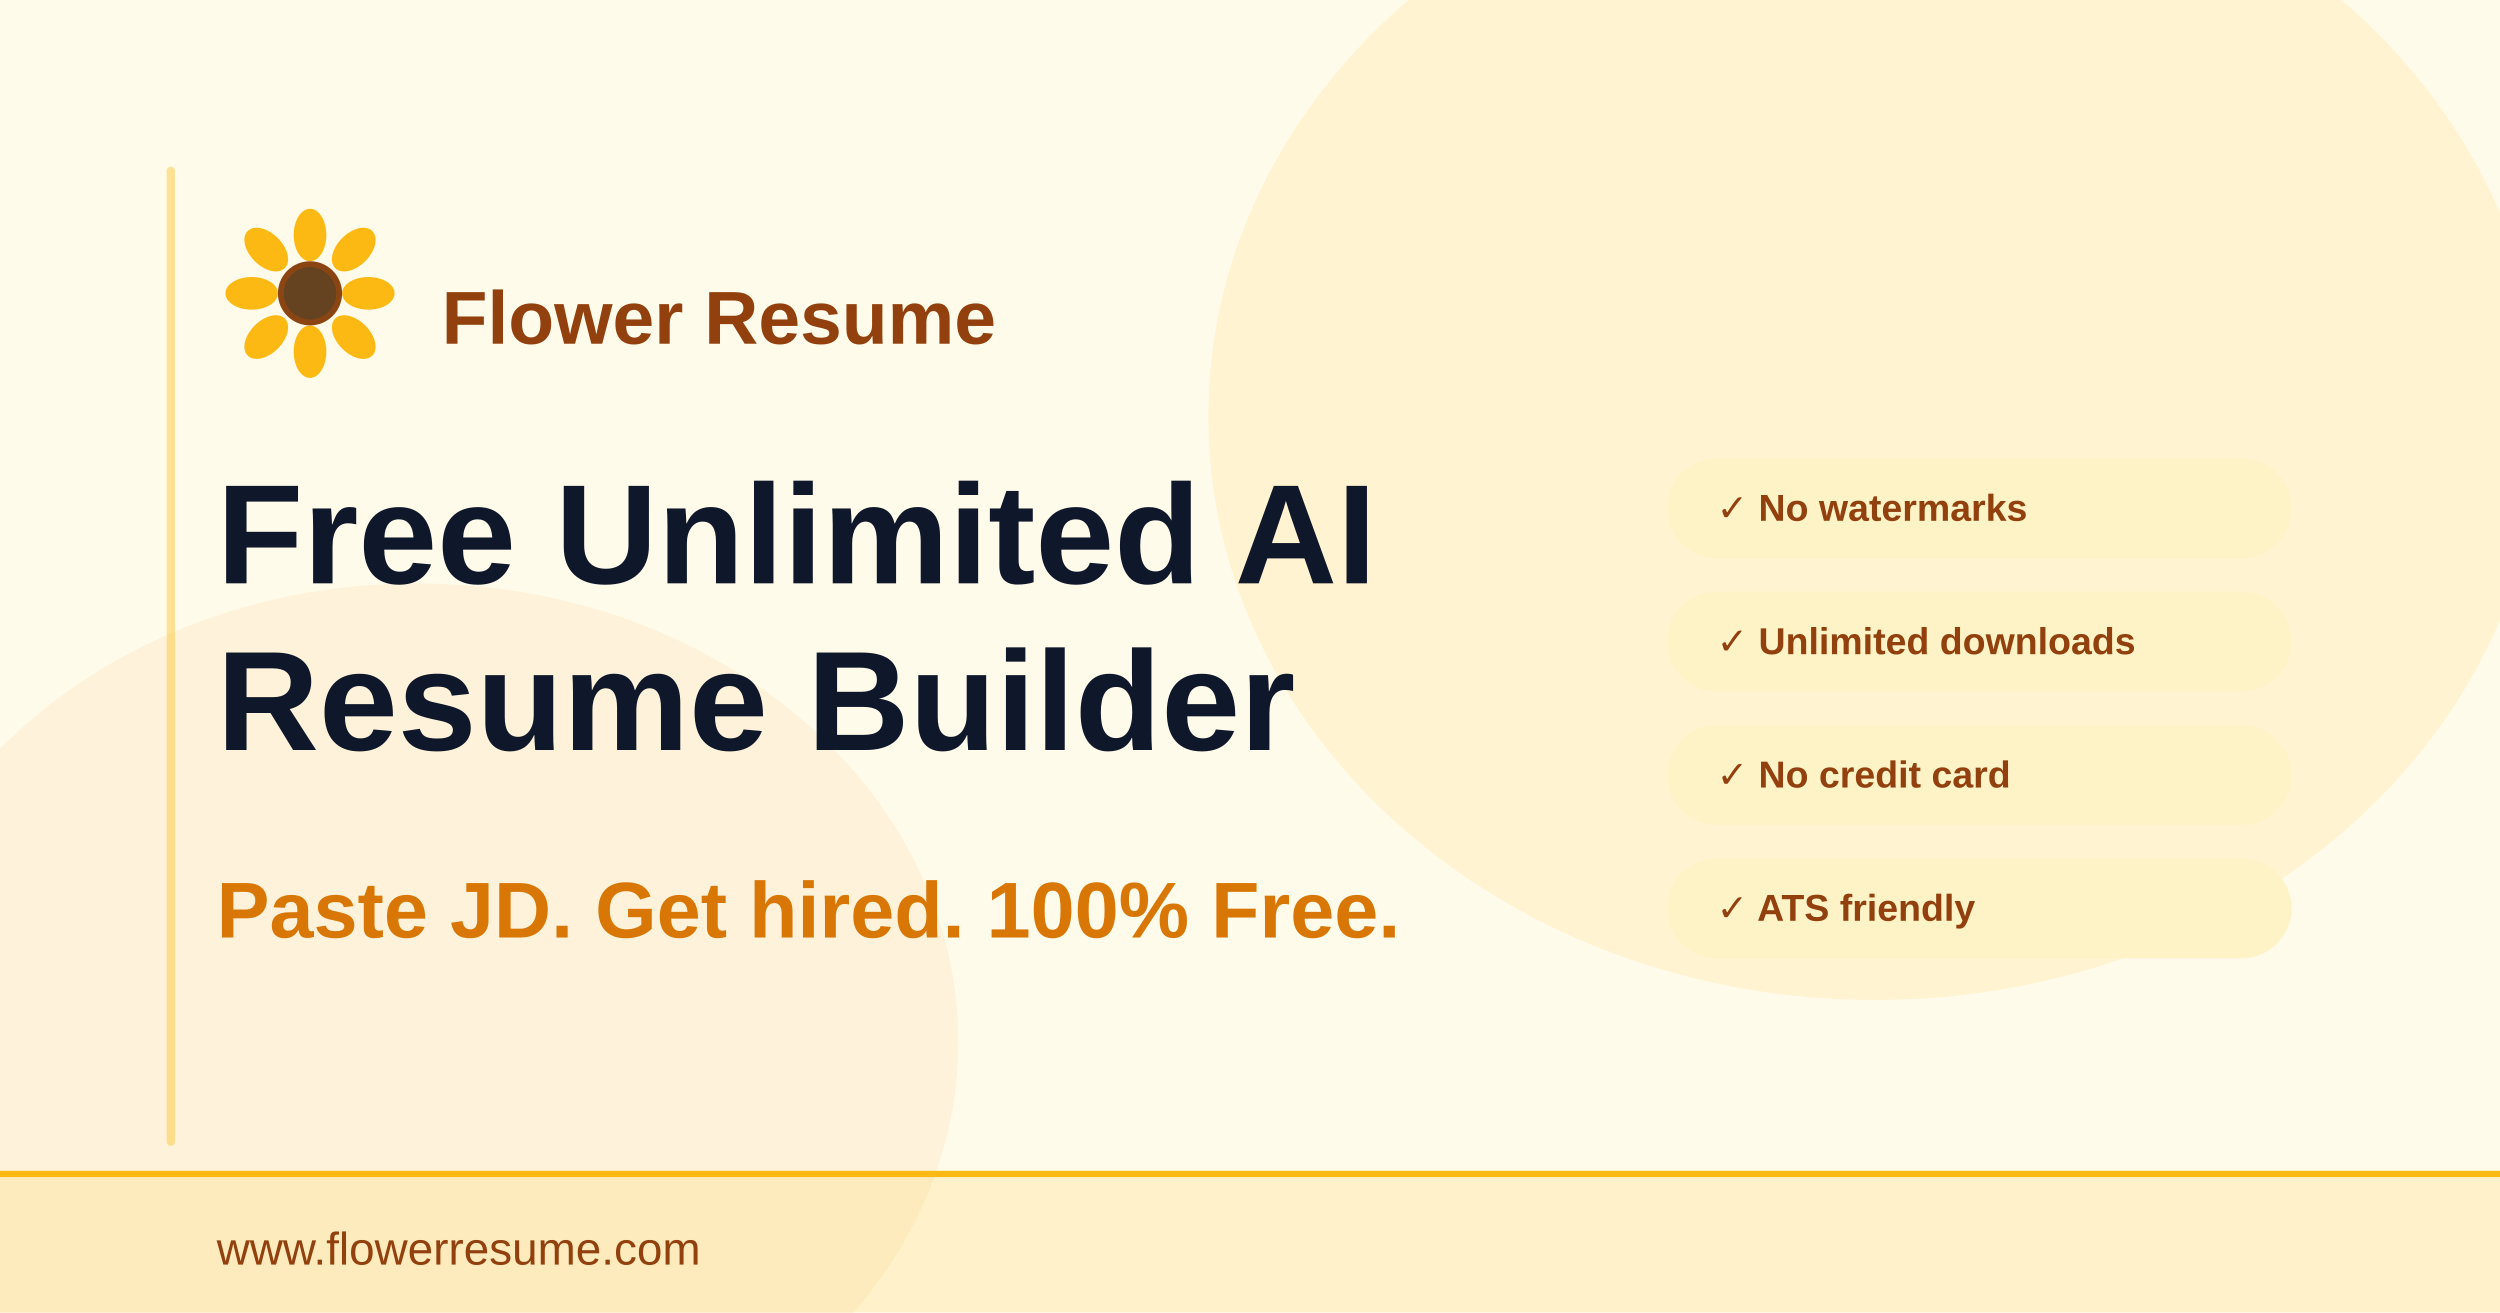
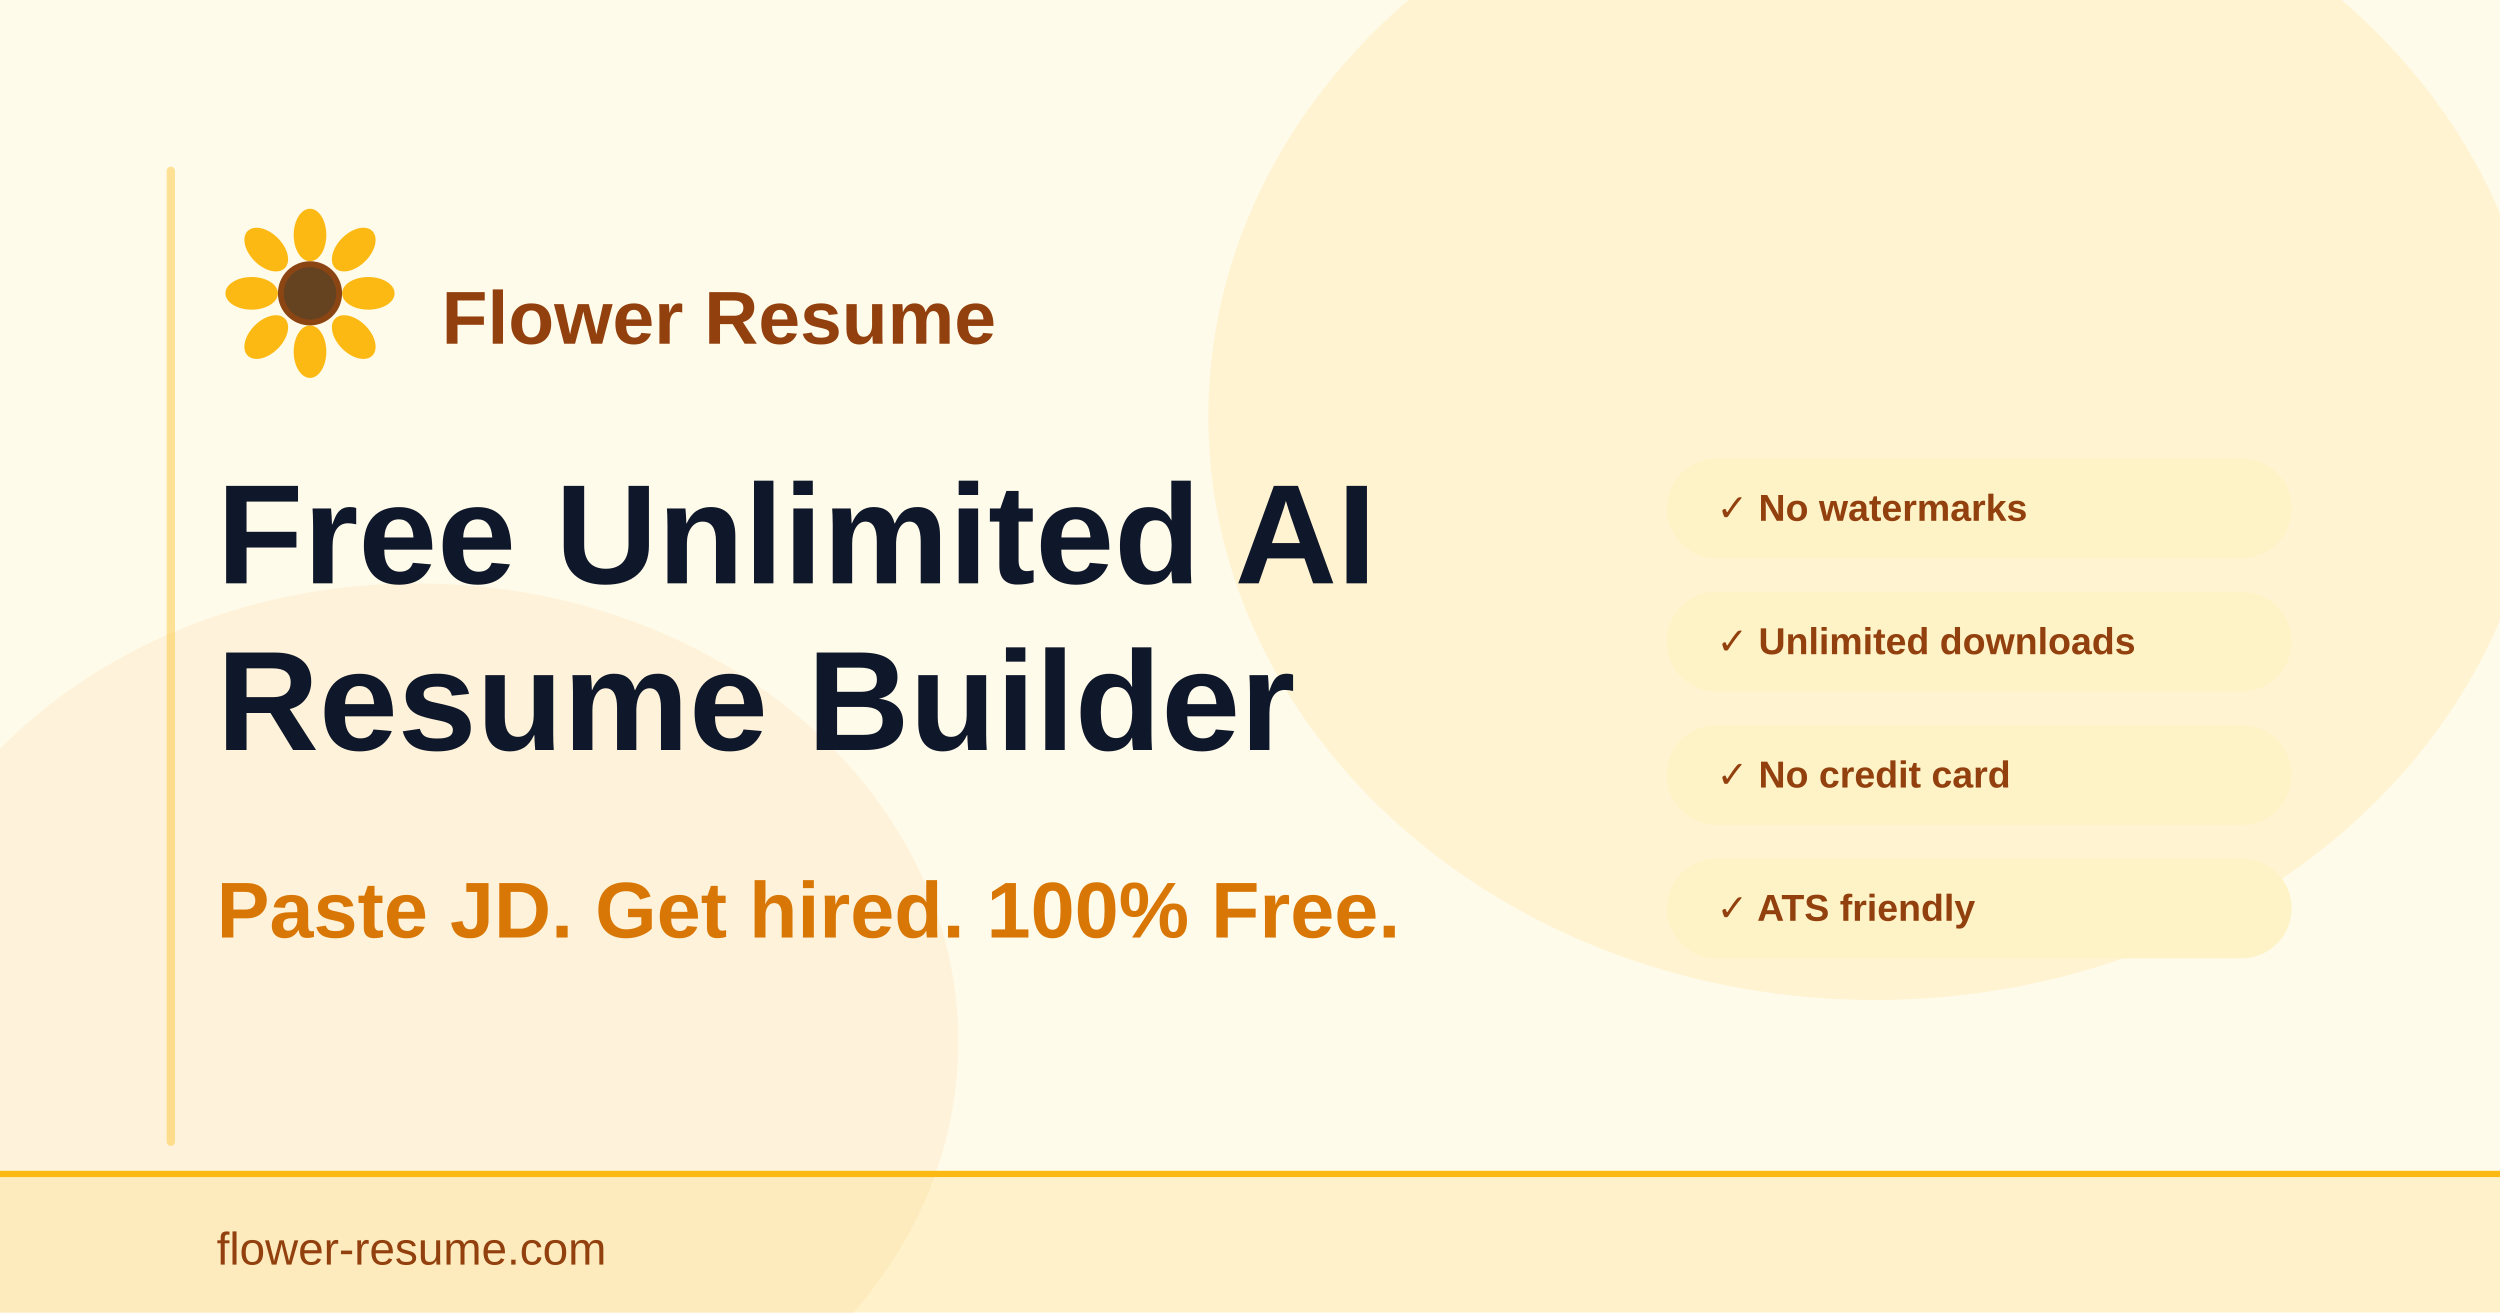
<svg xmlns="http://www.w3.org/2000/svg" width="1200" height="630" viewBox="0 0 1200 630" fill="none">
  <rect width="1200" height="630" fill="#FFFBEB" />
  <ellipse cx="900" cy="200" rx="320" ry="280" fill="#FDB913" opacity="0.12" />
  <ellipse cx="200" cy="500" rx="260" ry="220" fill="#F59E0B" opacity="0.08" />
  <rect x="80" y="80" width="4" height="470" rx="2" fill="#FDB913" opacity="0.4" />
  <g transform="translate(104, 96) scale(2.8)">
    <ellipse cx="16" cy="6" rx="2.8" ry="4.5" fill="#FDB913" />
    <ellipse cx="23.5" cy="8.5" rx="2.8" ry="4.5" fill="#FDB913" transform="rotate(45 23.5 8.5)" />
    <ellipse cx="26" cy="16" rx="2.8" ry="4.5" fill="#FDB913" transform="rotate(90 26 16)" />
    <ellipse cx="23.5" cy="23.5" rx="2.8" ry="4.5" fill="#FDB913" transform="rotate(135 23.5 23.5)" />
    <ellipse cx="16" cy="26" rx="2.8" ry="4.5" fill="#FDB913" transform="rotate(180 16 26)" />
    <ellipse cx="8.5" cy="23.5" rx="2.8" ry="4.5" fill="#FDB913" transform="rotate(225 8.5 23.5)" />
    <ellipse cx="6" cy="16" rx="2.8" ry="4.5" fill="#FDB913" transform="rotate(270 6 16)" />
    <ellipse cx="8.5" cy="8.5" rx="2.8" ry="4.5" fill="#FDB913" transform="rotate(315 8.5 8.5)" />
    <circle cx="16" cy="16" r="5.5" fill="#8B4513" />
    <circle cx="16" cy="16" r="4.5" fill="#654321" />
  </g>
  <text x="212" y="165" font-family="'Helvetica Neue', Arial, sans-serif" font-weight="800" font-size="36" fill="#92400E">Flower Resume</text>
  <text x="104" y="280" font-family="'Helvetica Neue', Arial, sans-serif" font-weight="700" font-size="68" fill="#0F172A">Free Unlimited AI</text>
  <text x="104" y="360" font-family="'Helvetica Neue', Arial, sans-serif" font-weight="700" font-size="68" fill="#0F172A">Resume Builder</text>
  <text x="104" y="450" font-family="'Helvetica Neue', Arial, sans-serif" font-weight="600" font-size="38" fill="#D97706">Paste JD. Get hired. 100% Free.</text>
  <g transform="translate(800, 220)">
    <rect width="300" height="48" rx="24" fill="#FEF3C7" />
    <text x="24" y="30" font-family="'Helvetica Neue', Arial, sans-serif" font-size="18" fill="#92400E" font-weight="600">✓ No watermarks</text>
  </g>
  <g transform="translate(800, 284)">
    <rect width="300" height="48" rx="24" fill="#FEF3C7" />
    <text x="24" y="30" font-family="'Helvetica Neue', Arial, sans-serif" font-size="18" fill="#92400E" font-weight="600">✓ Unlimited downloads</text>
  </g>
  <g transform="translate(800, 348)">
    <rect width="300" height="48" rx="24" fill="#FEF3C7" />
    <text x="24" y="30" font-family="'Helvetica Neue', Arial, sans-serif" font-size="18" fill="#92400E" font-weight="600">✓ No credit card</text>
  </g>
  <g transform="translate(800, 412)">
    <rect width="300" height="48" rx="24" fill="#FEF3C7" />
    <text x="24" y="30" font-family="'Helvetica Neue', Arial, sans-serif" font-size="18" fill="#92400E" font-weight="600">✓ ATS friendly</text>
  </g>
  <rect x="0" y="562" width="1200" height="68" fill="#FDB913" opacity="0.15" />
  <rect x="0" y="562" width="1200" height="3" fill="#FDB913" />
-   <text x="104" y="607" font-family="'Helvetica Neue', Arial, sans-serif" font-size="22" fill="#92400E" font-weight="500">www.flowerresume.com</text>
+   <text x="104" y="607" font-family="'Helvetica Neue', Arial, sans-serif" font-size="22" fill="#92400E" font-weight="500">flower-resume.com</text>
</svg>
